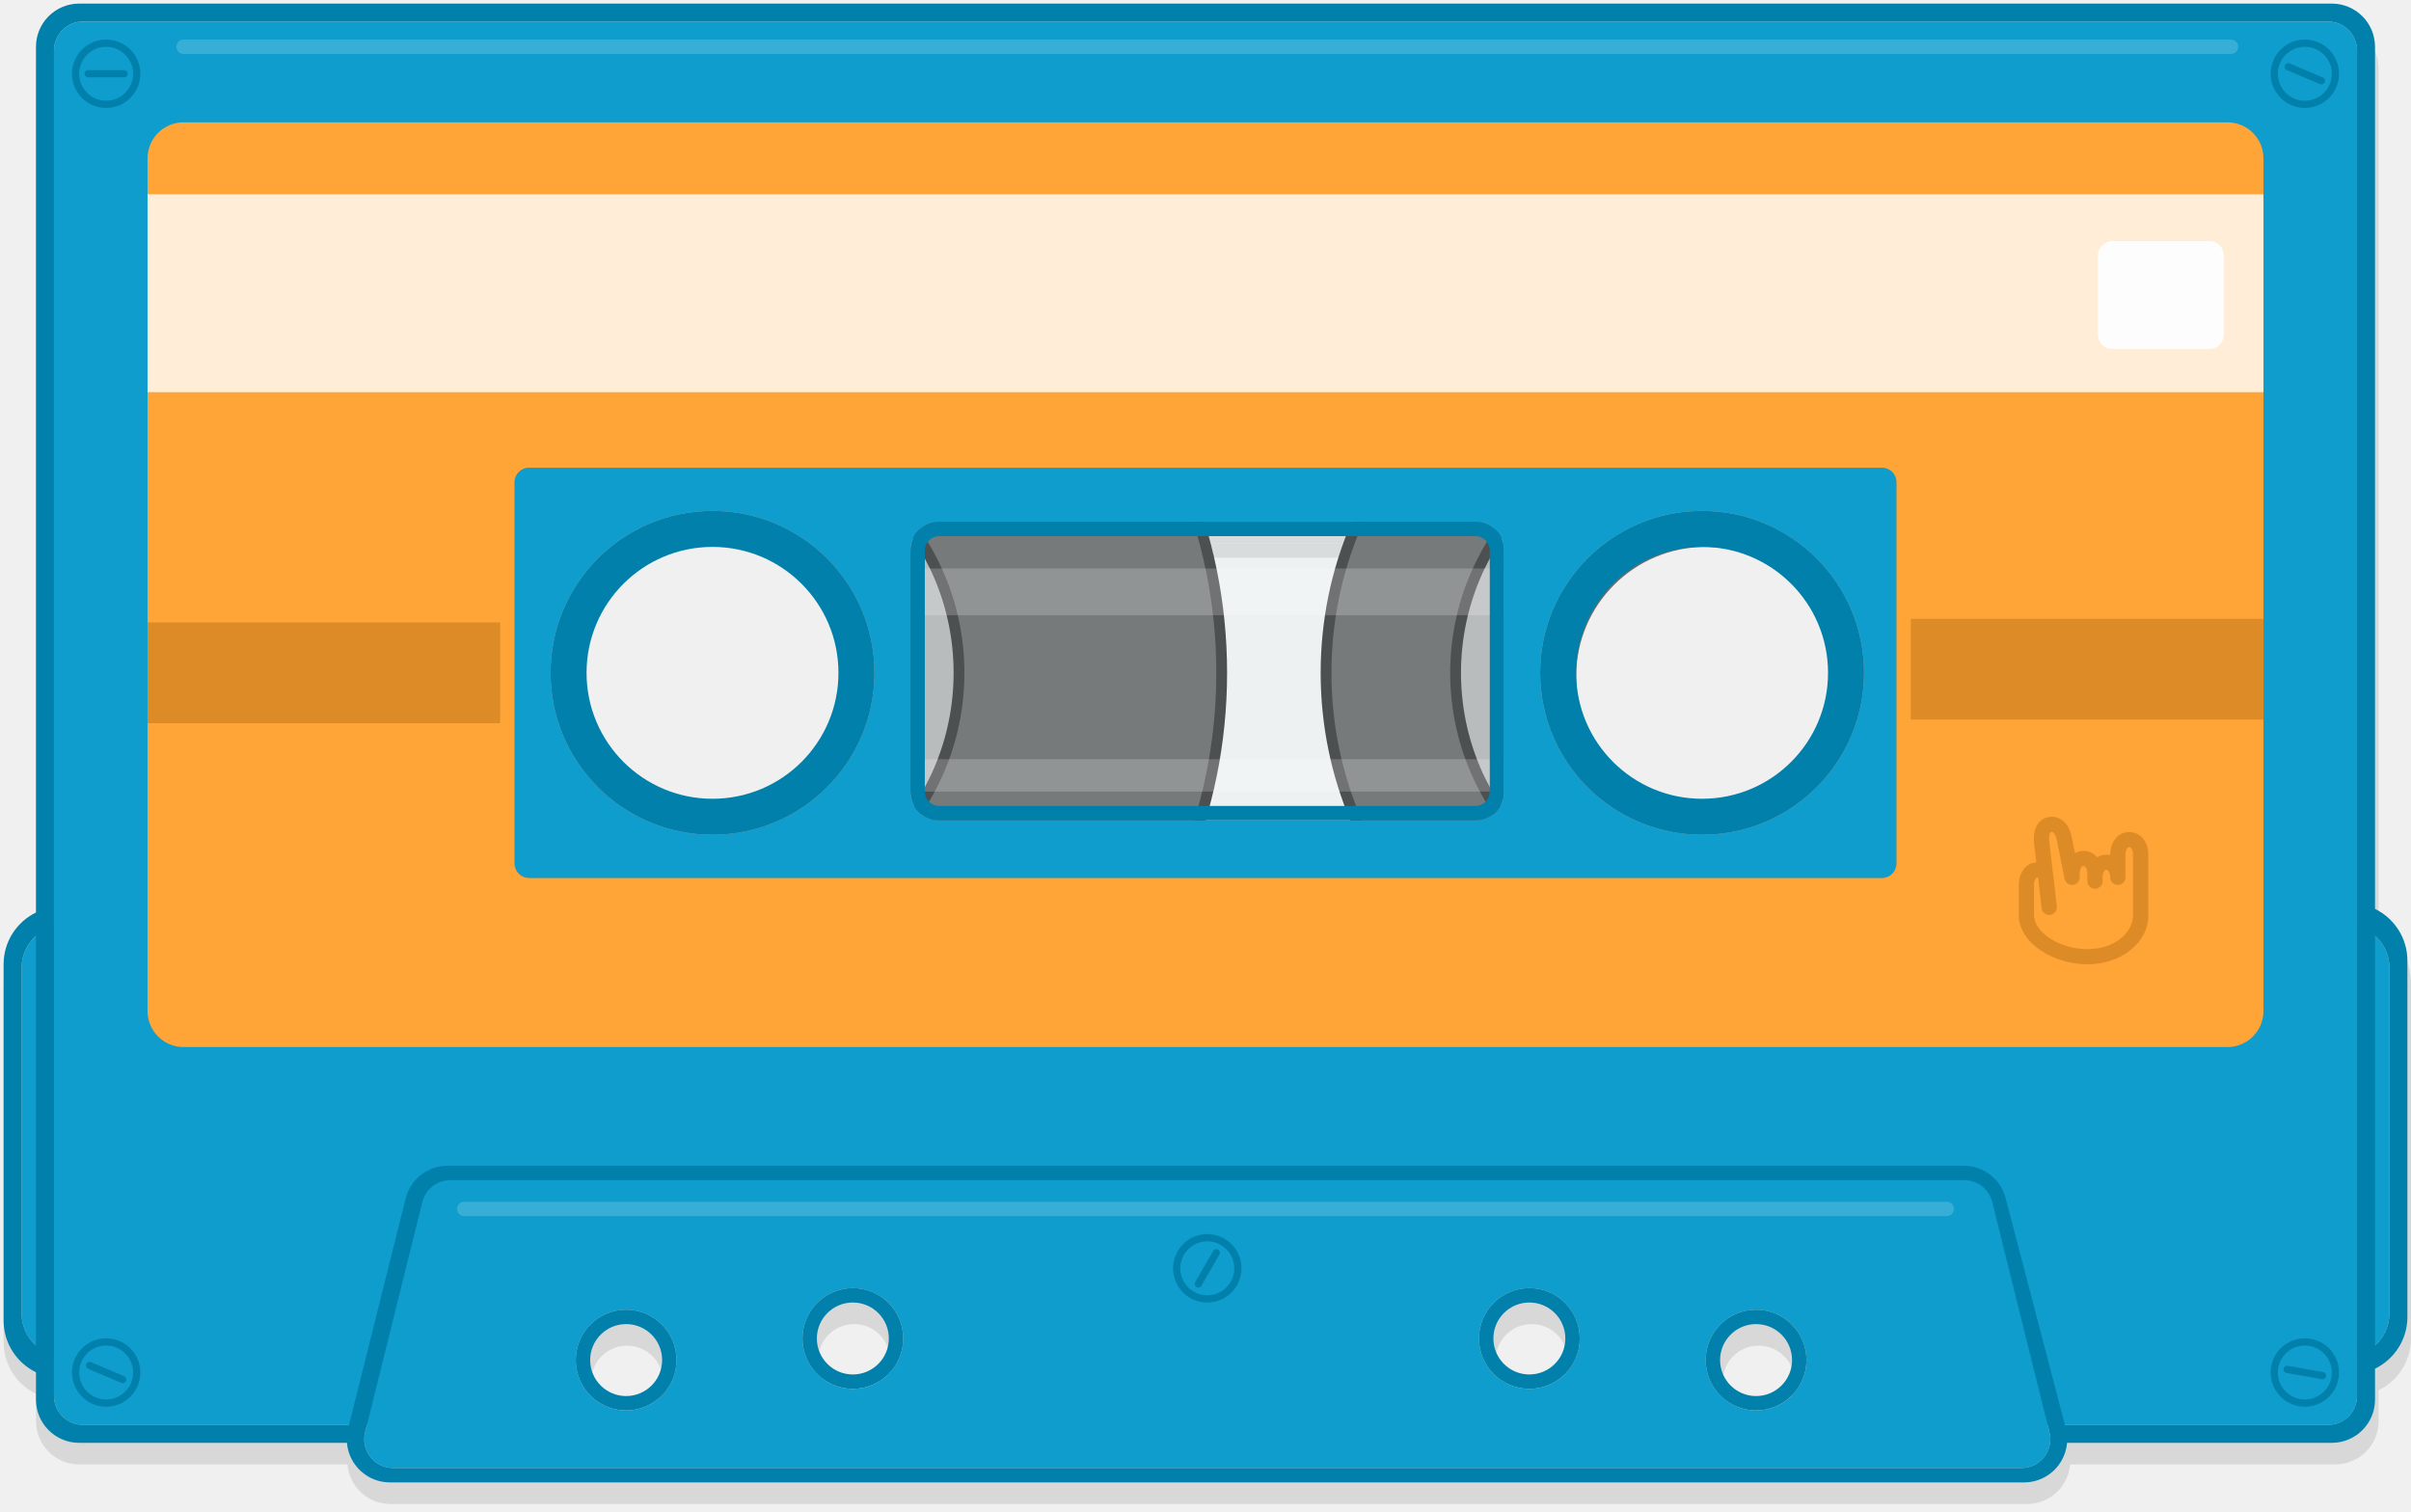
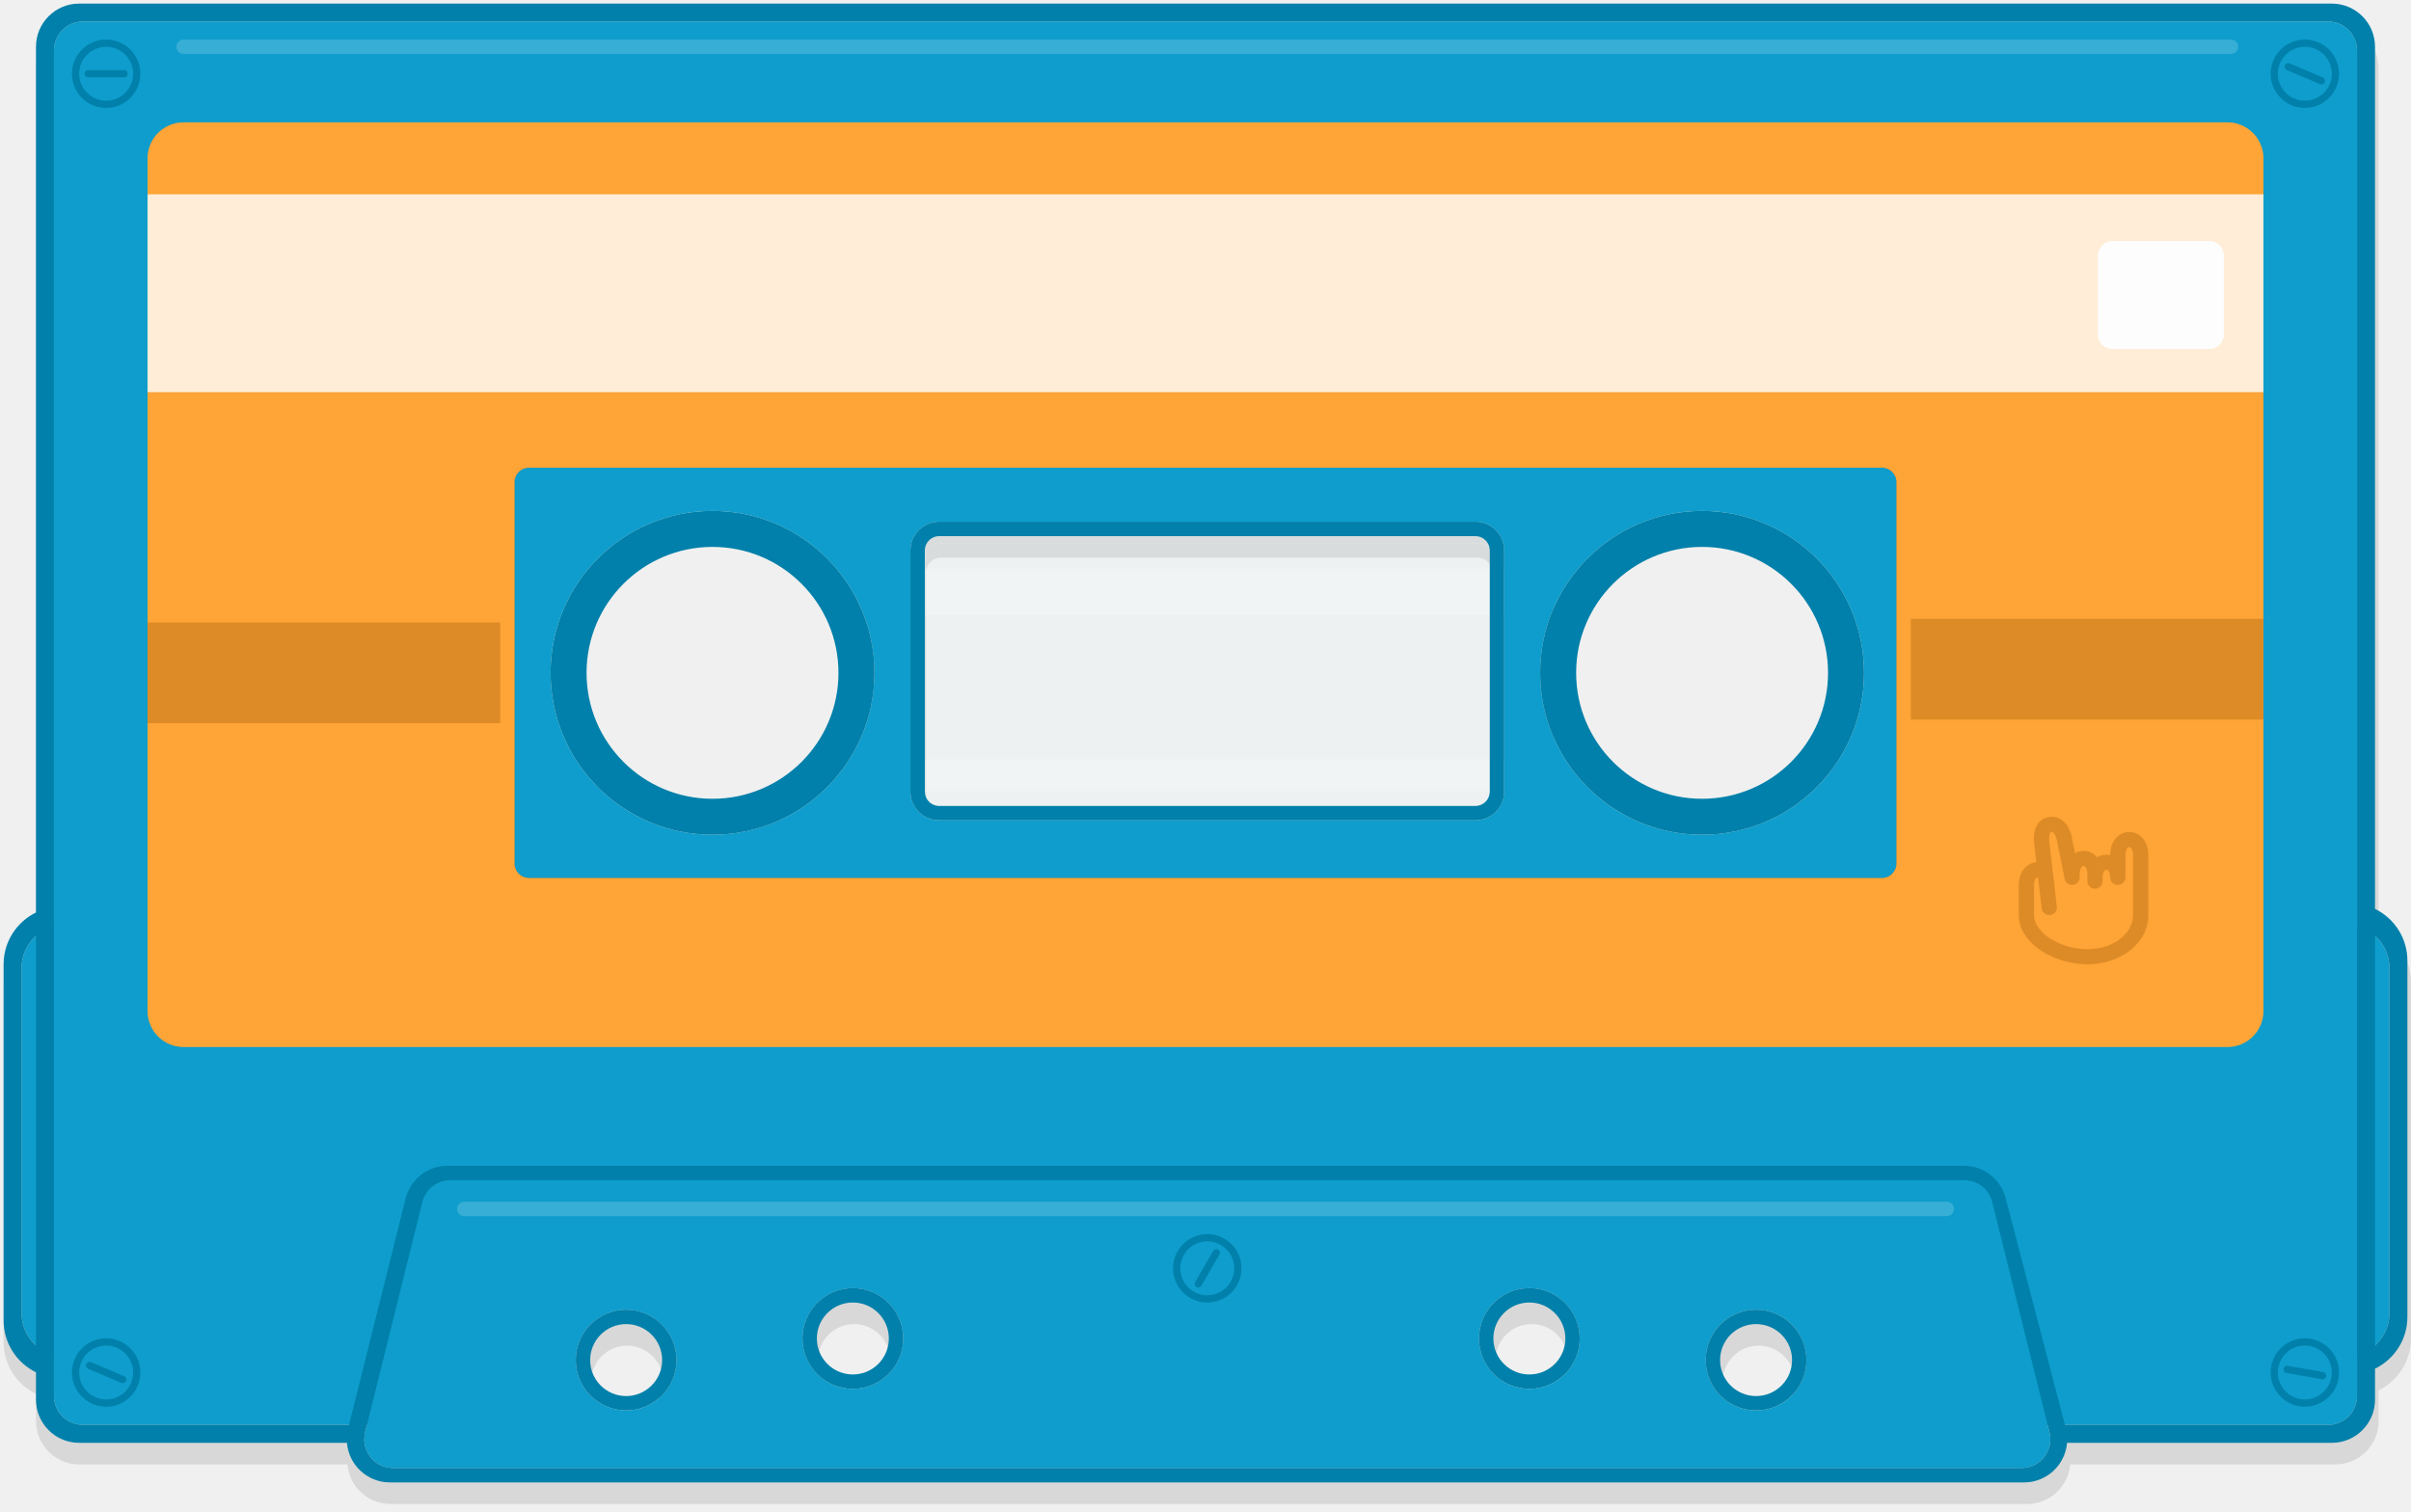
<svg xmlns="http://www.w3.org/2000/svg" width="670px" height="420px" viewBox="0 0 670 420" version="1.1">
  <g id="Artboard" stroke="none" stroke-width="1" fill="none" fill-rule="evenodd">
    <path d="M648.987,7 C655.614,7 660.987,12.373 660.987,19 L660.987,258.602 C666.322,261.196 670,266.668 670,273 L670,372 C670,378.332 666.322,383.804 660.987,386.398 L660.987,395 C660.987,401.627 655.614,407 648.987,407 L575.28,407 C574.868,411.928 571.413,416.286 566.357,417.609 C565.365,417.869 564.344,418 563.318,418 L108.513,418 C102.222,418 97.062,413.16 96.554,407 L22.013,407 C15.386,407 10.013,401.627 10.013,395 L10.013,387.398 C4.678,384.804 1,379.332 1,373 L1,274 C1,267.668 4.678,262.196 10.013,259.602 L10.013,19 C10.013,12.373 15.386,7 22.013,7 L648.987,7 Z M163.718,374.767 L163.693,374.795 C161.509,377.265 160.183,380.509 160.183,384.064 C160.183,391.799 166.463,398.07 174.209,398.07 C178.865,398.07 182.992,395.803 185.543,392.315 L185.719,392.066 L185.537,392.319 C182.983,395.766 178.882,398 174.259,398 C166.515,398 160.238,391.732 160.238,384 C160.238,380.593 161.457,377.47 163.483,375.042 L163.718,374.767 Z M499.448,374.976 L499.432,374.955 C501.502,377.395 502.75,380.552 502.75,384 C502.75,391.732 496.473,398 488.729,398 C483.951,398 479.731,395.613 477.199,391.969 L477.054,391.755 L477.194,391.964 C479.721,395.651 483.966,398.07 488.777,398.07 C496.523,398.07 502.802,391.799 502.802,384.064 C502.802,380.696 501.612,377.607 499.629,375.191 L499.448,374.976 Z M174.259,374 C168.728,374 164.244,378.477 164.244,384 C164.244,389.523 168.728,394 174.259,394 C179.79,394 184.274,389.523 184.274,384 C184.274,378.477 179.79,374 174.259,374 Z M488.729,374 C483.198,374 478.714,378.477 478.714,384 C478.714,389.523 483.198,394 488.729,394 C494.26,394 498.744,389.523 498.744,384 C498.744,378.477 494.26,374 488.729,374 Z M438.004,371.403 L437.989,371.373 C439.052,373.346 439.656,375.603 439.656,378 C439.656,385.732 433.378,392 425.635,392 C419.783,392 414.768,388.42 412.667,383.334 L412.567,383.084 L412.573,383.102 C414.6,388.346 419.696,392.067 425.663,392.067 C433.409,392.067 439.688,385.796 439.688,378.061 C439.688,375.79 439.147,373.646 438.187,371.749 L438.004,371.403 Z M225.303,370.837 L225.262,370.908 C224.014,373.002 223.297,375.448 223.297,378.061 C223.297,385.796 229.577,392.067 237.323,392.067 C243.159,392.067 248.163,388.507 250.275,383.443 C248.148,388.471 243.163,392 237.353,392 C229.61,392 223.332,385.732 223.332,378 C223.332,375.525 223.976,373.2 225.104,371.183 L225.303,370.837 Z M237.353,368 C231.822,368 227.338,372.477 227.338,378 C227.338,383.523 231.822,388 237.353,388 C242.884,388 247.368,383.523 247.368,378 C247.368,372.477 242.884,368 237.353,368 Z M425.635,368 C420.104,368 415.62,372.477 415.62,378 C415.62,383.523 420.104,388 425.635,388 C431.166,388 435.65,383.523 435.65,378 C435.65,372.477 431.166,368 425.635,368 Z M240.949,131.575 L127.16,131.575 L127.16,245.36 L240.949,245.36 L240.949,131.575 Z M546,131 L432,131 L432,245 L546,245 L546,131 Z M410.65,150.964 L261.352,150.964 C257.017,150.964 253.487,154.412 253.355,158.715 L253.352,158.964 L253.352,225.999 C253.352,230.334 256.799,233.864 261.102,233.996 L261.128,233.996 C256.824,233.858 253.377,230.331 253.377,226 L253.377,159 C253.377,154.582 256.964,151 261.389,151 L410.612,151 C415.037,151 418.624,154.582 418.624,159 L418.624,226 C418.624,230.331 415.178,233.858 410.874,233.996 L410.65,233.999 C414.985,233.999 418.515,230.552 418.646,226.249 L418.65,225.999 L418.65,158.964 C418.65,154.546 415.068,150.964 410.65,150.964 Z M410.612,155 L261.389,155 C259.244,155 257.492,156.684 257.388,158.8 L257.383,159 L257.383,226 C257.383,228.142 259.07,229.891 261.189,229.995 L261.389,230 L410.612,230 C412.758,230 414.509,228.316 414.613,226.2 L414.618,226 L414.618,159 C414.618,156.858 412.932,155.109 410.812,155.005 L410.612,155 Z" id="Tape-Shadow" fill-opacity="0.1" fill="#000000" />
-     <g id="Spools" transform="translate(55, 44)">
-       <g id="Spool-A">
-         <path d="M143,0 C221.977,0 286,64.023 286,143 C286,221.977 221.977,286 143,286 C64.023,286 0,221.977 0,143 C0,64.023 64.023,0 143,0 Z M143.5,5 C67.009,5 5,67.009 5,143.5 C5,219.991 67.009,282 143.5,282 C219.991,282 282,219.991 282,143.5 C282,67.009 219.991,5 143.5,5 Z" id="Combined-Shape" fill="#3E3D3E" />
-         <path d="M143,3 C220.32,3 283,65.68 283,143 C283,220.32 220.32,283 143,283 C65.68,283 3,220.32 3,143 C3,65.68 65.68,3 143,3 Z M143.5,94 C116.162,94 94,116.162 94,143.5 C94,170.838 116.162,193 143.5,193 C170.838,193 193,170.838 193,143.5 C193,116.162 170.838,94 143.5,94 Z" id="Combined-Shape" fill="#6C6C6C" />
-         <path d="M143,73 C181.66,73 213,104.34 213,143 C213,181.66 181.66,213 143,213 C104.34,213 73,181.66 73,143 C73,104.34 104.34,73 143,73 Z M143,78 C107.101,78 78,107.101 78,143 C78,178.899 107.101,208 143,208 C178.899,208 208,178.899 208,143 C208,107.101 178.899,78 143,78 Z" id="Combined-Shape" fill="#3E3D3E" />
-         <path d="M143,76 C180.003,76 210,105.997 210,143 C210,180.003 180.003,210 143,210 C105.997,210 76,180.003 76,143 C76,105.997 105.997,76 143,76 Z M143,99.708 C119.09,99.708 99.708,119.09 99.708,143 C99.708,150.431 101.58,157.425 104.879,163.536 C112.126,177.478 126.701,187 143.5,187 C167.524,187 187,167.524 187,143.5 C187,126.701 177.478,112.126 163.536,104.879 C157.425,101.58 150.431,99.708 143,99.708 Z" id="Combined-Shape" fill="#B5B5B5" />
-       </g>
-       <g id="spool-B" transform="translate(312, 37)">
-         <path d="M106,0 C164.542,0 212,47.458 212,106 C212,164.542 164.542,212 106,212 C47.458,212 0,164.542 0,106 C0,47.458 47.458,0 106,0 Z M106.5,4 C49.891,4 4,49.891 4,106.5 C4,163.109 49.891,209 106.5,209 C163.109,209 209,163.109 209,106.5 C209,49.891 163.109,4 106.5,4 Z" id="Combined-Shape" fill="#3E3D3E" />
-         <path d="M106,3 C162.885,3 209,49.115 209,106 C209,162.885 162.885,209 106,209 C49.115,209 3,162.885 3,106 C3,49.115 49.115,3 106,3 Z M107,71 C87.118,71 71,87.118 71,107 C71,126.882 87.118,143 107,143 C126.882,143 143,126.882 143,107 C143,87.118 126.882,71 107,71 Z" id="Combined-Shape" fill="#6C6C6C" />
-         <path d="M106,36 C144.66,36 176,67.34 176,106 C176,144.66 144.66,176 106,176 C67.34,176 36,144.66 36,106 C36,67.34 67.34,36 106,36 Z M106,41 C70.101,41 41,70.101 41,106 C41,141.899 70.101,171 106,171 C141.899,171 171,141.899 171,106 C171,70.101 141.899,41 106,41 Z" id="Combined-Shape" fill="#3E3D3E" />
-         <path d="M106,39 C143.003,39 173,68.997 173,106 C173,143.003 143.003,173 106,173 C68.997,173 39,143.003 39,106 C39,68.997 68.997,39 106,39 Z M106,62.708 C82.09,62.708 62.708,82.09 62.708,106 C62.708,113.431 64.58,120.425 67.879,126.536 C75.126,140.478 89.701,150 106.5,150 C130.524,150 150,130.524 150,106.5 C150,89.701 140.478,75.126 126.536,67.879 C120.425,64.58 113.431,62.708 106,62.708 Z" id="Combined-Shape" fill="#B5B5B5" />
-       </g>
-     </g>
    <g id="Tape1" transform="translate(1, 1)">
      <g id="Tape-Shell">
        <path d="M646,5 C650.418,5 654,8.582 654,13 L654.001,256.378 C659.176,257.711 663,262.409 663,268 L663,364 C663,369.591 659.176,374.289 654.001,375.622 L654,387 C654,391.418 650.418,395 646,395 L568.019,395 L568.533,397.071 C569.599,401.359 566.986,405.699 562.698,406.764 C562.067,406.921 561.42,407 560.769,407 L108.231,407 C103.812,407 100.231,403.418 100.231,399 C100.231,398.35 100.31,397.702 100.467,397.071 L100.98,395 L22,395 C17.582,395 14,391.418 14,387 L14,375.622 C8.824,374.29 5,369.592 5,364 L5,268 C5,262.408 8.824,257.71 14,256.378 L14,13 C14,8.582 17.582,5 22,5 L646,5 Z M487,363 C479.268,363 473,369.268 473,377 C473,384.732 479.268,391 487,391 C494.732,391 501,384.732 501,377 C501,369.268 494.732,363 487,363 Z M173,363 C165.268,363 159,369.268 159,377 C159,384.732 165.268,391 173,391 C180.732,391 187,384.732 187,377 C187,369.268 180.732,363 173,363 Z M236,357 C228.268,357 222,363.268 222,371 C222,378.732 228.268,385 236,385 C243.732,385 250,378.732 250,371 C250,363.268 243.732,357 236,357 Z M424,357 C416.268,357 410,363.268 410,371 C410,378.732 416.268,385 424,385 C431.732,385 438,378.732 438,371 C438,363.268 431.732,357 424,357 Z M197,141 C172.147,141 152,161.147 152,186 C152,210.853 172.147,231 197,231 C221.853,231 242,210.853 242,186 C242,161.147 221.853,141 197,141 Z M472,141 C447.147,141 427,161.147 427,186 C427,210.853 447.147,231 472,231 C496.853,231 517,210.853 517,186 C517,161.147 496.853,141 472,141 Z M409,144 L260,144 C255.665,144 252.135,147.448 252.004,151.751 L252,152 L252,219 C252,223.335 255.448,226.865 259.751,226.996 L260,227 L409,227 C413.335,227 416.865,223.552 416.996,219.249 L417,219 L417,152 C417,147.582 413.418,144 409,144 Z" id="Body" fill="#0E9DCC" />
        <g id="Window" transform="translate(252, 144)">
          <rect id="Rectangle" fill-opacity="0.1" fill="#D7FEFF" x="0" y="0" width="165" height="83" rx="8" />
          <polygon id="Rectangle" fill="#FFFFFF" opacity="0.197" points="0 66 165 66 165 75 0 75" />
          <polygon id="Rectangle-Copy-5" fill="#FFFFFF" opacity="0.197" points="0 13 165 13 165 26 0 26" />
        </g>
        <g id="Screws" transform="translate(19, 10)" fill="#0080AA">
          <path d="M13.212,361.712 C18.042,363.762 20.295,369.339 18.245,374.169 C16.195,378.998 10.618,381.252 5.788,379.202 C0.958,377.151 -1.295,371.574 0.755,366.745 C2.805,361.915 8.382,359.662 13.212,361.712 Z M622.15,361.101 C627.317,362.012 630.767,366.939 629.856,372.106 C628.945,377.273 624.017,380.723 618.85,379.812 C613.683,378.901 610.233,373.974 611.144,368.807 C612.055,363.64 616.983,360.19 622.15,361.101 Z M2.596,367.526 C0.978,371.339 2.757,375.742 6.57,377.361 C10.382,378.979 14.785,377.2 16.404,373.387 C18.022,369.574 16.243,365.171 12.43,363.553 C8.618,361.934 4.215,363.713 2.596,367.526 Z M613.114,369.154 C612.395,373.234 615.118,377.124 619.198,377.843 C623.277,378.562 627.167,375.838 627.886,371.759 C628.605,367.68 625.882,363.79 621.802,363.071 C617.723,362.351 613.833,365.075 613.114,369.154 Z M5.288,367.583 L14.493,371.49 C15.002,371.706 15.239,372.293 15.023,372.801 C14.807,373.31 14.22,373.547 13.712,373.331 L4.507,369.424 C3.998,369.208 3.761,368.621 3.977,368.112 C4.193,367.604 4.78,367.367 5.288,367.583 Z M615.75,368.604 L625.598,370.34 C626.142,370.436 626.505,370.955 626.409,371.499 C626.313,372.043 625.794,372.406 625.25,372.31 L615.402,370.573 C614.858,370.477 614.495,369.959 614.591,369.415 C614.687,368.871 615.206,368.508 615.75,368.604 Z M320.25,333.273 C324.794,335.896 326.351,341.706 323.727,346.25 C321.104,350.794 315.294,352.351 310.75,349.727 C306.206,347.104 304.649,341.294 307.273,336.75 C309.896,332.206 315.706,330.649 320.25,333.273 Z M309.005,337.75 C306.934,341.337 308.163,345.924 311.75,347.995 C315.337,350.066 319.924,348.837 321.995,345.25 C324.066,341.663 322.837,337.076 319.25,335.005 C315.663,332.934 311.076,334.163 309.005,337.75 Z M318.5,336.304 C318.978,336.58 319.142,337.192 318.866,337.67 L313.866,346.33 C313.59,346.808 312.978,346.972 312.5,346.696 C312.022,346.42 311.858,345.808 312.134,345.33 L317.134,336.67 C317.41,336.192 318.022,336.028 318.5,336.304 Z M624.212,0.755 C629.042,2.805 631.295,8.382 629.245,13.212 C627.195,18.042 621.618,20.295 616.788,18.245 C611.958,16.195 609.705,10.618 611.755,5.788 C613.805,0.958 619.382,-1.295 624.212,0.755 Z M9.5,8.67361738e-19 C14.747,8.67361738e-19 19,4.253 19,9.5 C19,14.747 14.747,19 9.5,19 C4.253,19 -9.09494702e-13,14.747 -9.09494702e-13,9.5 C-9.09494702e-13,4.253 4.253,8.67361738e-19 9.5,8.67361738e-19 Z M613.596,6.57 C611.978,10.382 613.757,14.785 617.57,16.404 C621.382,18.022 625.785,16.243 627.404,12.43 C629.022,8.618 627.243,4.215 623.43,2.596 C619.618,0.978 615.215,2.757 613.596,6.57 Z M9.5,2 C5.358,2 2,5.358 2,9.5 C2,13.642 5.358,17 9.5,17 C13.642,17 17,13.642 17,9.5 C17,5.358 13.642,2 9.5,2 Z M616.288,6.626 L625.493,10.533 C626.002,10.749 626.239,11.336 626.023,11.844 C625.807,12.353 625.22,12.59 624.712,12.374 L615.507,8.467 C614.998,8.251 614.761,7.664 614.977,7.156 C615.193,6.647 615.78,6.41 616.288,6.626 Z M14.5,8.5 C15.052,8.5 15.5,8.948 15.5,9.5 C15.5,10.052 15.052,10.5 14.5,10.5 L4.5,10.5 C3.948,10.5 3.5,10.052 3.5,9.5 C3.5,8.948 3.948,8.5 4.5,8.5 L14.5,8.5 Z" id="Combined-Shape" />
        </g>
        <g id="HIghlights" transform="translate(48, 10)" fill="#FFFFFF" opacity="0.17">
          <rect id="Rectangle" x="78" y="323" width="416" height="4" rx="2" />
          <rect id="Rectangle-Copy-4" x="0" y="0" width="573" height="4" rx="2" />
        </g>
        <path d="M647,0 C653.627,-1.21743675e-15 659,5.373 659,12 L659.001,251.609 C664.329,254.205 668,259.674 668,266 L668,365 C668,371.326 664.329,376.795 659.001,379.391 L659,388 C659,394.627 653.627,400 647,400 L573.422,400.001 C573.01,404.93 569.553,409.288 564.495,410.61 C563.504,410.869 562.485,411 561.461,411 L107.369,411 C101.079,411 95.919,406.16 95.41,400 L21,400 C14.373,400 9,394.627 9,388 L9,380.392 C3.672,377.795 7.7476099e-16,372.326 0,366 L0,267 C-7.7476099e-16,260.674 3.672,255.205 9,252.608 L9,12 C9,5.373 14.373,1.21743675e-15 21,0 L647,0 Z M544.87,327 L124.13,327 C120.542,327 117.405,329.386 116.433,332.818 L116.366,333.071 L100.667,396.261 L100.467,397.071 C100.31,397.702 100.231,398.35 100.231,399 L100.236,399.293 L100.24,399.388 L100.239,399.388 L100.253,399.608 L100.255,399.633 L100.257,399.657 L100.271,399.805 C100.277,399.871 100.284,399.936 100.293,400.001 L100.324,400.226 C100.902,403.982 104.092,406.877 107.981,406.996 L108.231,407 L560.769,407 C561.42,407 562.067,406.921 562.698,406.764 C565.934,405.96 568.216,403.291 568.683,400.187 L568.709,400 C568.738,399.773 568.757,399.543 568.765,399.312 L568.766,399.287 L568.768,399.192 L568.77,398.971 L568.77,398.851 L568.768,398.764 L568.765,398.725 L568.762,398.648 L568.756,398.519 L568.751,398.456 L568.736,398.276 L568.726,398.171 L568.705,397.977 C568.683,397.814 568.657,397.651 568.625,397.487 L568.606,397.39 L568.533,397.071 L568.332,396.261 L552.634,333.071 C551.748,329.504 548.546,327 544.87,327 Z M646,5 L22,5 C17.665,5 14.135,8.448 14.004,12.751 L14,13 L14,387 C14,391.335 17.448,394.865 21.751,394.996 L22,395 L95.999,395 L111.728,332.09 C113.063,326.748 117.863,323 123.369,323 L544.733,323 C550.192,323 554.963,326.684 556.343,331.966 L572.818,395 L646,395 C650.335,395 653.865,391.552 653.996,387.249 L654,387 L654,13 C654,8.582 650.418,5 646,5 Z M173,363 C180.732,363 187,369.268 187,377 C187,384.732 180.732,391 173,391 C165.268,391 159,384.732 159,377 C159,369.268 165.268,363 173,363 Z M487,363 C494.732,363 501,369.268 501,377 C501,384.732 494.732,391 487,391 C479.268,391 473,384.732 473,377 C473,369.268 479.268,363 487,363 Z M173,367 C167.477,367 163,371.477 163,377 C163,382.523 167.477,387 173,387 C178.523,387 183,382.523 183,377 C183,371.477 178.523,367 173,367 Z M487,367 C481.477,367 477,371.477 477,377 C477,382.523 481.477,387 487,387 C492.523,387 497,382.523 497,377 C497,371.477 492.523,367 487,367 Z M236,357 C243.732,357 250,363.268 250,371 C250,378.732 243.732,385 236,385 C228.268,385 222,378.732 222,371 C222,363.268 228.268,357 236,357 Z M424,357 C431.732,357 438,363.268 438,371 C438,378.732 431.732,385 424,385 C416.268,385 410,378.732 410,371 C410,363.268 416.268,357 424,357 Z M236,361 C230.477,361 226,365.477 226,371 C226,376.523 230.477,381 236,381 C241.523,381 246,376.523 246,371 C246,365.477 241.523,361 236,361 Z M424,361 C418.477,361 414,365.477 414,371 C414,376.523 418.477,381 424,381 C429.523,381 434,376.523 434,371 C434,365.477 429.523,361 424,361 Z M9,259.054 L8.999,259.056 L8.975,259.078 L8.928,259.12 L8.843,259.198 L8.73,259.305 C8.583,259.445 8.439,259.588 8.3,259.735 C8.261,259.776 8.221,259.818 8.182,259.861 C8.151,259.895 8.119,259.929 8.088,259.963 C8.054,260.001 8.02,260.04 7.986,260.078 C7.706,260.396 7.443,260.73 7.198,261.076 C7.182,261.099 7.166,261.121 7.15,261.144 C7.109,261.204 7.068,261.263 7.027,261.324 C7.001,261.362 6.976,261.4 6.951,261.439 C6.909,261.503 6.867,261.569 6.826,261.634 C6.812,261.656 6.798,261.678 6.785,261.7 C6.743,261.768 6.701,261.836 6.661,261.905 C6.643,261.935 6.626,261.965 6.609,261.994 C6.457,262.256 6.315,262.525 6.183,262.799 L6.108,262.956 C6.032,263.121 5.96,263.287 5.891,263.455 L5.842,263.575 L5.791,263.707 L5.736,263.852 L5.728,263.874 C5.655,264.073 5.587,264.275 5.525,264.478 L5.506,264.542 L5.446,264.749 C5.433,264.795 5.42,264.841 5.408,264.888 C5.392,264.944 5.378,265.001 5.363,265.059 C5.345,265.13 5.328,265.201 5.311,265.272 C5.256,265.512 5.207,265.755 5.166,266.001 C5.145,266.123 5.127,266.246 5.11,266.369 C5.086,266.545 5.066,266.722 5.05,266.9 L5.041,267 C5.023,267.22 5.011,267.442 5.005,267.664 L5,268 L5,364 C5,364.225 5.006,364.449 5.018,364.672 L5.027,364.805 C5.031,364.87 5.036,364.935 5.041,365.001 L5.054,365.143 C5.061,365.215 5.068,365.286 5.076,365.358 L5.091,365.486 C5.097,365.533 5.103,365.581 5.11,365.629 C5.137,365.828 5.169,366.025 5.205,366.221 C5.239,366.404 5.278,366.586 5.32,366.766 C5.331,366.812 5.342,366.857 5.353,366.903 C5.371,366.973 5.389,367.043 5.408,367.113 C5.419,367.154 5.43,367.196 5.442,367.237 C5.526,367.538 5.621,367.835 5.728,368.126 L5.749,368.182 C5.761,368.214 5.773,368.247 5.786,368.28 L5.855,368.458 C5.867,368.487 5.878,368.515 5.89,368.544 C5.922,368.622 5.955,368.699 5.988,368.776 C6,368.804 6.012,368.832 6.025,368.86 L6.132,369.096 L6.154,369.141 C6.222,369.285 6.294,369.428 6.367,369.568 C6.413,369.656 6.461,369.743 6.509,369.83 C6.542,369.89 6.576,369.95 6.611,370.009 L6.672,370.114 C6.708,370.174 6.744,370.234 6.781,370.294 C6.799,370.323 6.817,370.352 6.836,370.382 C6.876,370.446 6.917,370.509 6.958,370.572 C6.98,370.605 7.001,370.638 7.023,370.67 C7.045,370.704 7.068,370.737 7.091,370.77 C7.127,370.823 7.163,370.875 7.2,370.927 C7.316,371.09 7.435,371.25 7.558,371.407 C7.593,371.451 7.627,371.494 7.662,371.537 L7.782,371.683 C7.806,371.712 7.83,371.741 7.855,371.77 C7.885,371.805 7.915,371.84 7.945,371.875 C7.993,371.929 8.04,371.983 8.089,372.037 C8.121,372.073 8.154,372.109 8.187,372.145 C8.224,372.184 8.26,372.223 8.297,372.262 C8.515,372.492 8.742,372.713 8.978,372.924 L9,372.945 L9,259.054 Z M659.001,259.056 L659.001,372.944 L659.026,372.921 L659.109,372.846 L659.145,372.811 L659.195,372.766 C659.259,372.706 659.322,372.646 659.385,372.584 C659.571,372.402 659.752,372.214 659.926,372.02 C659.957,371.986 659.987,371.952 660.017,371.918 C660.299,371.598 660.563,371.262 660.81,370.913 C660.824,370.893 660.837,370.874 660.851,370.854 C660.905,370.777 660.958,370.699 661.01,370.621 C661.028,370.593 661.047,370.565 661.065,370.537 C661.093,370.494 661.12,370.452 661.147,370.409 C661.176,370.363 661.204,370.318 661.233,370.272 C661.398,370.003 661.553,369.727 661.697,369.445 C661.729,369.382 661.76,369.318 661.792,369.254 C661.804,369.228 661.817,369.203 661.829,369.177 L661.894,369.038 C661.93,368.961 661.965,368.883 661.999,368.805 C662.004,368.795 662.008,368.785 662.012,368.776 C662.045,368.699 662.078,368.622 662.11,368.544 C662.126,368.505 662.141,368.467 662.157,368.428 C662.275,368.13 662.382,367.826 662.477,367.516 C662.489,367.476 662.501,367.435 662.513,367.395 C662.535,367.321 662.556,367.247 662.576,367.172 C662.584,367.145 662.591,367.119 662.598,367.092 C662.614,367.03 662.631,366.967 662.646,366.904 C662.684,366.754 662.718,366.603 662.75,366.451 C662.794,366.235 662.833,366.018 662.866,365.799 C662.874,365.743 662.883,365.686 662.89,365.629 C662.915,365.45 662.935,365.271 662.951,365.091 L662.96,364.991 C662.977,364.773 662.989,364.553 662.995,364.332 L663,364 L663,268 C663,267.773 662.994,267.547 662.981,267.323 C662.979,267.28 662.976,267.238 662.973,267.195 C662.968,267.119 662.963,267.042 662.956,266.965 L662.946,266.857 C662.938,266.773 662.93,266.689 662.92,266.605 C662.916,266.575 662.913,266.544 662.909,266.513 C662.882,266.298 662.85,266.085 662.812,265.874 C662.805,265.832 662.797,265.791 662.789,265.749 C662.755,265.57 662.717,265.392 662.675,265.215 C662.665,265.172 662.654,265.128 662.643,265.084 C662.624,265.007 662.604,264.93 662.583,264.854 L662.569,264.802 L662.555,264.749 C662.535,264.68 662.515,264.611 662.494,264.542 C662.463,264.439 662.431,264.336 662.397,264.234 C662.357,264.114 662.316,263.994 662.272,263.874 L662.252,263.819 C662.199,263.676 662.143,263.535 662.085,263.395 C662.058,263.332 662.031,263.268 662.004,263.205 L661.971,263.131 C661.942,263.066 661.913,263.002 661.883,262.938 C661.808,262.775 661.728,262.615 661.646,262.457 C661.563,262.298 661.476,262.14 661.386,261.985 C661.361,261.943 661.336,261.9 661.311,261.858 C661.275,261.797 661.237,261.736 661.2,261.675 L661.146,261.589 L661.061,261.457 C661.032,261.413 661.003,261.368 660.973,261.324 C660.933,261.264 660.891,261.203 660.85,261.144 C660.741,260.988 660.629,260.835 660.513,260.685 C660.418,260.561 660.32,260.439 660.219,260.318 L660.139,260.223 C660.093,260.169 660.046,260.115 659.999,260.061 C659.978,260.038 659.958,260.015 659.937,259.991 C659.866,259.912 659.794,259.835 659.722,259.758 L659.722,259.758 C659.498,259.521 659.265,259.294 659.023,259.076 L659.001,259.056 Z M522,125 C526.335,125 529.865,128.448 529.996,132.751 L530,133 L530,239 C530,243.335 526.552,246.865 522.249,246.996 L522,247 L146,247 C141.665,247 138.135,243.552 138.004,239.249 L138,239 L138,133 C138,128.665 141.448,125.135 145.751,125.004 L146,125 L522,125 Z M522,129 L146,129 C143.858,129 142.109,130.684 142.005,132.8 L142,133 L142,239 C142,241.142 143.684,242.891 145.8,242.995 L146,243 L522,243 C524.142,243 525.891,241.316 525.995,239.2 L526,239 L526,133 C526,130.791 524.209,129 522,129 Z M472,141 C496.853,141 517,161.147 517,186 C517,210.853 496.853,231 472,231 C447.147,231 427,210.853 427,186 C427,161.147 447.147,141 472,141 Z M197,141 C221.853,141 242,161.147 242,186 C242,210.853 221.853,231 197,231 C172.147,231 152,210.853 152,186 C152,161.147 172.147,141 197,141 Z M409,144 C413.418,144 417,147.582 417,152 L417,219 C417,223.418 413.418,227 409,227 L260,227 C255.582,227 252,223.418 252,219 L252,152 C252,147.582 255.582,144 260,144 L409,144 Z M409,148 L260,148 C257.858,148 256.109,149.684 256.005,151.8 L256,152 L256,219 C256,221.142 257.684,222.891 259.8,222.995 L260,223 L409,223 C411.142,223 412.891,221.316 412.995,219.2 L413,219 L413,152 C413,149.858 411.316,148.109 409.2,148.005 L409,148 Z M472,151 C452.67,151 437,166.67 437,186 C437,205.33 452.67,221 472,221 C491.33,221 507,205.33 507,186 C507,166.67 491.33,151 472,151 Z M197,151 C177.67,151 162,166.67 162,186 C162,205.33 177.67,221 197,221 C216.33,221 232,205.33 232,186 C232,166.67 216.33,151 197,151 Z" id="Outline" fill="#0080AA" />
      </g>
      <g id="Label" transform="translate(40, 33)">
        <path d="M578,0 C583.523,-1.01453063e-15 588,4.477 588,10 L588,247 C588,252.523 583.523,257 578,257 L10,257 C4.477,257 6.76353751e-16,252.523 0,247 L0,10 C1.10000309e-15,4.477 4.477,1.01453063e-15 10,0 L578,0 Z M482,96 L106,96 C103.791,96 102,97.791 102,100 L102,100 L102,206 C102,208.209 103.791,210 106,210 L106,210 L482,210 C484.209,210 486,208.209 486,206 L486,206 L486,100 C486,97.791 484.209,96 482,96 L482,96 Z" id="Combined-Shape" fill="#FFA436" />
        <rect id="Rectangle" fill-opacity="0.8" fill="#FFFFFF" x="0" y="20" width="588" height="55" />
        <rect id="Rectangle-Copy-6" fill="#DD8B27" x="490" y="138" width="98" height="28" />
        <rect id="Rectangle-Copy-8" fill="#DD8B27" x="0" y="139" width="98" height="28" />
        <rect id="Rectangle-Copy-7" fill="#FDFDFD" x="542" y="33" width="35" height="30" rx="4" />
      </g>
      <g id="rock-on" transform="translate(560, 226)" fill="#DD8B27">
        <path d="M9.796,4.588 C9.5,4.216 9.305,4.186 9.1,4.209 C8.945,4.226 8.892,4.268 8.867,4.289 C8.768,4.386 8.693,4.504 8.648,4.634 C8.452,5.111 8.36,5.894 8.468,6.831 L9.515,15.855 L9.572,16.203 C9.646,16.701 9.72,17.331 9.803,18.064 L9.875,18.705 L9.877,18.716 L10.576,25.007 L10.576,25.017 C10.678,26.154 9.846,27.164 8.702,27.291 C7.559,27.418 6.522,26.617 6.368,25.486 L6.366,25.475 L5.366,16.844 L5.294,16.844 C5.057,16.844 4.877,16.918 4.674,17.222 C4.428,17.588 4.235,18.205 4.235,18.945 L4.235,27.347 C4.235,29.516 5.718,31.842 8.587,33.739 C11.408,35.606 15.234,36.799 19.059,36.799 C26.826,36.799 31.765,32.075 31.765,27.347 L31.765,10.543 C31.765,9.803 31.574,9.186 31.326,8.82 C31.123,8.516 30.945,8.442 30.706,8.442 C30.469,8.442 30.289,8.516 30.085,8.82 C29.84,9.186 29.647,9.803 29.647,10.543 L29.647,16.844 C29.647,18.004 28.699,18.945 27.529,18.945 C26.36,18.945 25.412,18.004 25.412,16.844 C25.412,16.105 25.221,15.487 24.973,15.122 C24.77,14.817 24.592,14.744 24.353,14.744 C24.116,14.744 23.936,14.817 23.732,15.122 C23.487,15.487 23.294,16.105 23.294,16.844 L23.294,17.894 C23.294,19.054 22.346,19.995 21.176,19.995 C20.007,19.995 19.059,19.054 19.059,17.894 L19.059,15.794 C19.059,15.054 18.868,14.437 18.62,14.071 C18.417,13.767 18.239,13.693 18,13.693 C17.763,13.693 17.583,13.767 17.38,14.071 C17.134,14.437 16.941,15.054 16.941,15.794 L16.941,16.844 C16.938,17.922 16.113,18.822 15.032,18.928 C13.951,19.034 12.964,18.312 12.748,17.256 L10.631,6.755 C10.627,6.738 10.623,6.72 10.62,6.703 C10.457,5.779 10.144,5.027 9.794,4.588 L9.796,4.588 Z M21.782,11.259 C22.496,10.816 23.358,10.543 24.353,10.543 C24.724,10.543 25.077,10.58 25.412,10.652 L25.412,10.543 C25.412,9.181 25.751,7.698 26.562,6.489 C27.417,5.218 28.828,4.241 30.706,4.241 C32.586,4.241 33.995,5.218 34.85,6.489 C35.663,7.698 36,9.181 36,10.543 L36,27.347 C36,35.221 28.232,41 19.059,41 C14.413,41 9.767,39.57 6.236,37.234 C2.753,34.93 0,31.478 0,27.347 L0,18.945 C0,17.583 0.339,16.1 1.15,14.891 C1.94,13.714 3.206,12.79 4.881,12.66 L4.261,7.308 C4.108,5.972 4.163,4.407 4.729,3.039 C5.336,1.569 6.592,0.263 8.619,0.034 C10.616,-0.193 12.147,0.756 13.125,1.989 C14.044,3.149 14.55,4.621 14.788,5.955 L15.622,10.093 C16.3,9.715 17.096,9.49 18,9.49 C19.635,9.49 20.914,10.227 21.782,11.257 L21.782,11.259 Z" id="Shape" />
      </g>
    </g>
  </g>
</svg>
